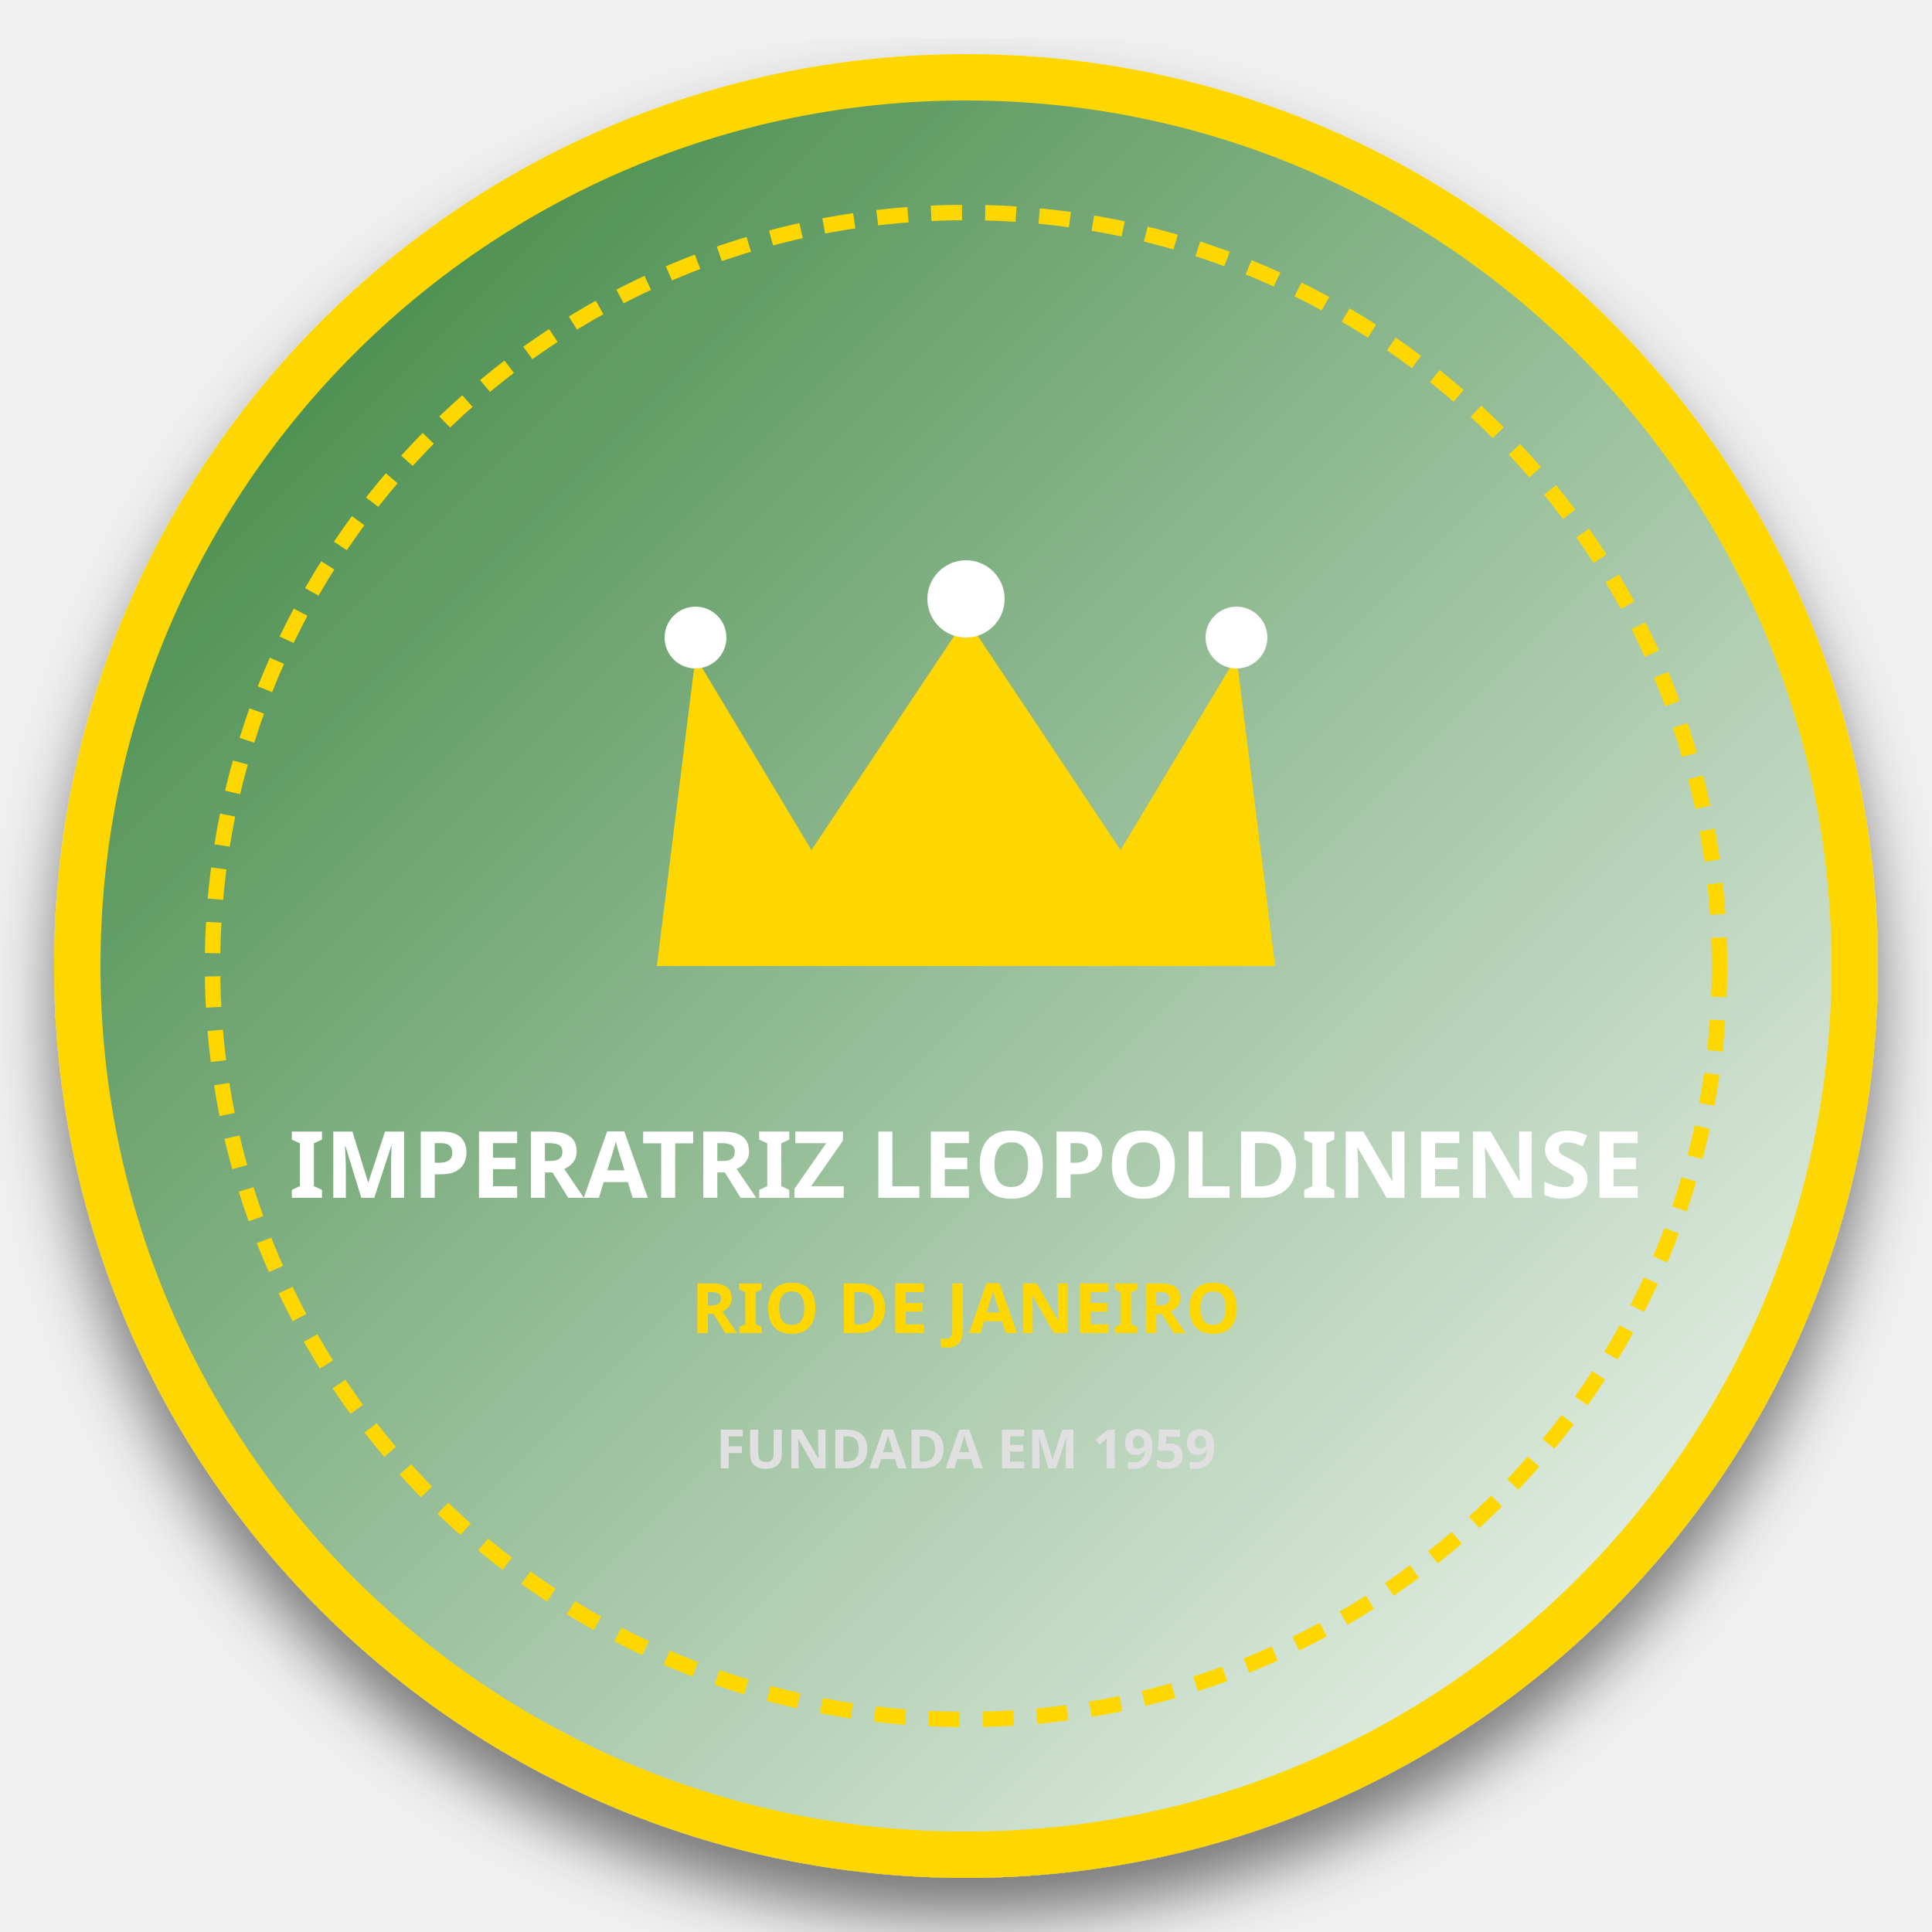
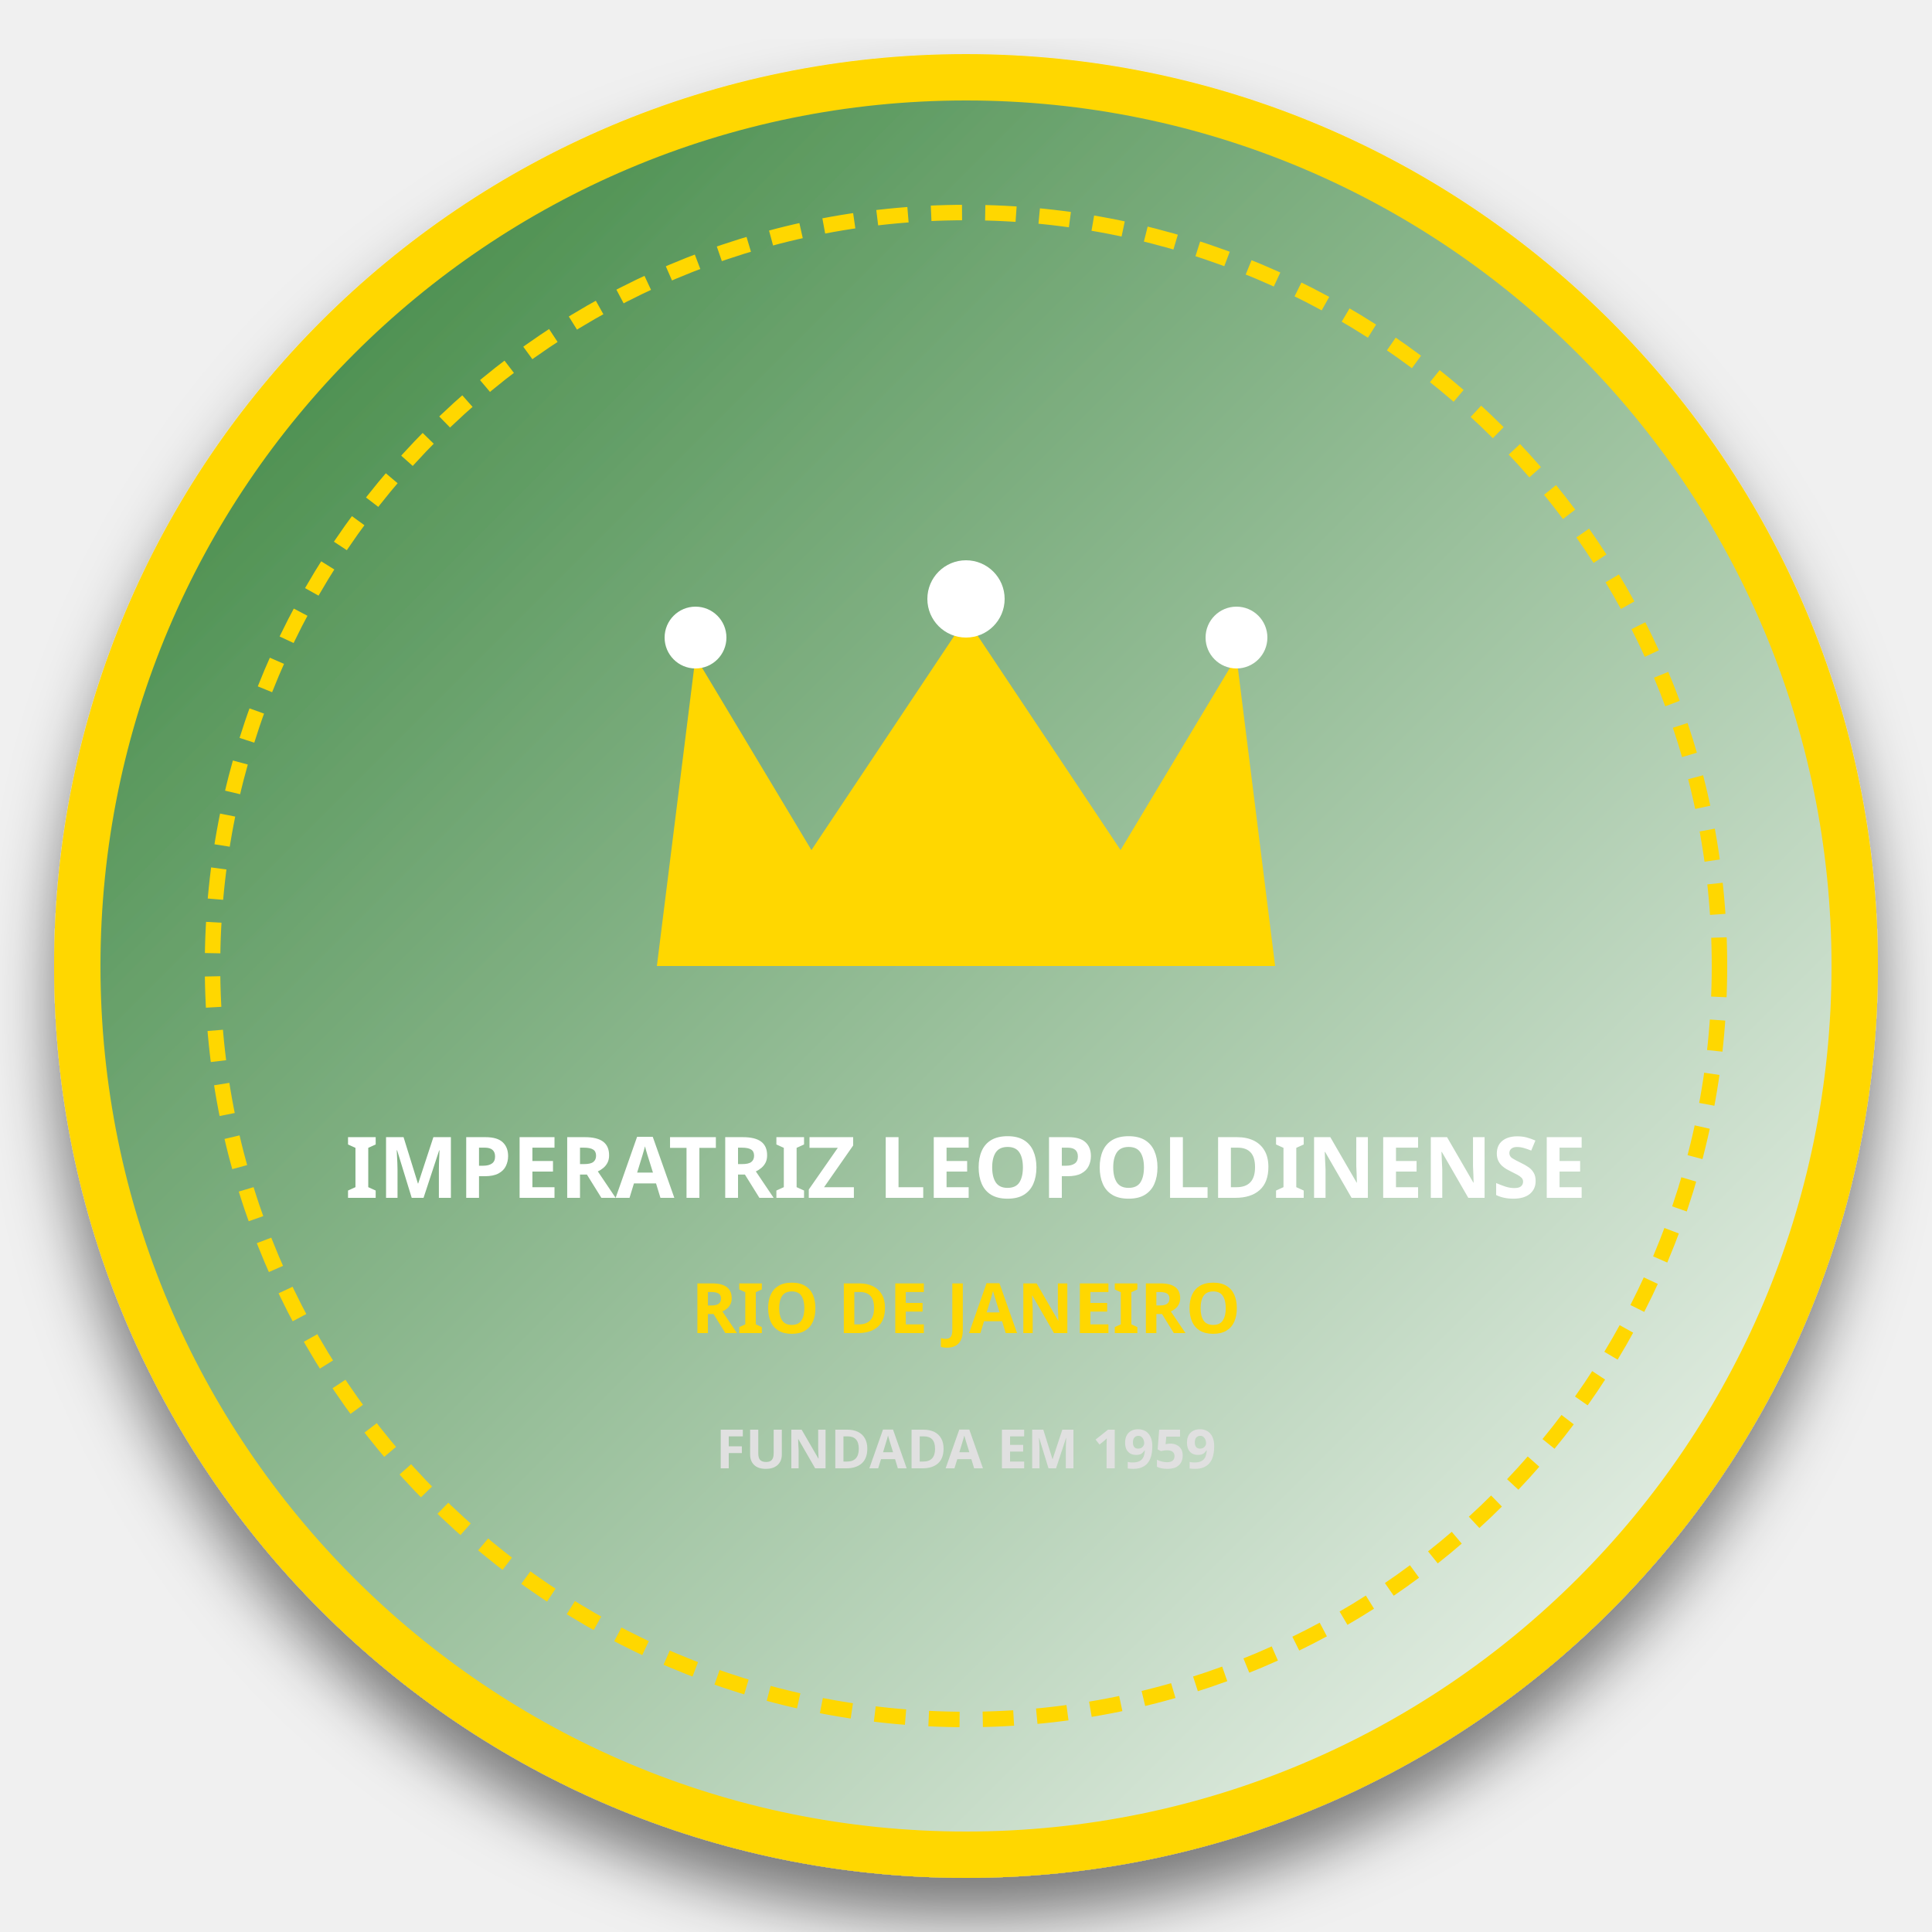
- <svg xmlns="http://www.w3.org/2000/svg" viewBox="0 0 500 500" width="100%" height="100%">
+ <svg xmlns="http://www.w3.org/2000/svg" viewBox="0 0 500 500" width="500" height="500">
  <defs>
    <linearGradient id="bgGrad_imperatriz" x1="0%" y1="0%" x2="100%" y2="100%">
      <stop offset="0%" stop-color="#2E7D32" />
      <stop offset="100%" stop-color="#FFFFFF" />
    </linearGradient>
    <filter id="shadow_imperatriz" x="-20%" y="-20%" width="140%" height="140%">
      <feDropShadow dx="0" dy="10" stdDeviation="8" flood-color="#000000" flood-opacity="0.5" />
    </filter>
  </defs>
  <circle cx="250" cy="250" r="230" fill="url(#bgGrad_imperatriz)" stroke="#FFD700" stroke-width="12" filter="url(#shadow_imperatriz)" />
  <circle cx="250" cy="250" r="195" fill="none" stroke="#FFD700" stroke-width="4" stroke-dasharray="8 6" />
  <path d="M 180 170 L 210 220 L 250 160 L 290 220 L 320 170 L 330 250 L 170 250 Z" fill="#FFD700" />
  <circle cx="180" cy="165" r="8" fill="#FFF" />
  <circle cx="250" cy="155" r="10" fill="#FFF" />
  <circle cx="320" cy="165" r="8" fill="#FFF" />
-   <text x="250" y="310" font-family="sans-serif" font-weight="900" font-size="24" fill="#FFFFFF" text-anchor="middle">IMPERATRIZ LEOPOLDINENSE</text>
+   <text x="250" y="310" font-family="sans-serif" font-weight="900" font-size="22" fill="#FFFFFF" text-anchor="middle">IMPERATRIZ LEOPOLDINENSE</text>
  <text x="250" y="345" font-family="sans-serif" font-weight="700" font-size="18" fill="#FFD700" text-anchor="middle">RIO DE JANEIRO</text>
  <text x="250" y="380" font-family="sans-serif" font-weight="600" font-size="14" fill="#E0E0E0" text-anchor="middle">FUNDADA EM 1959</text>
</svg>
